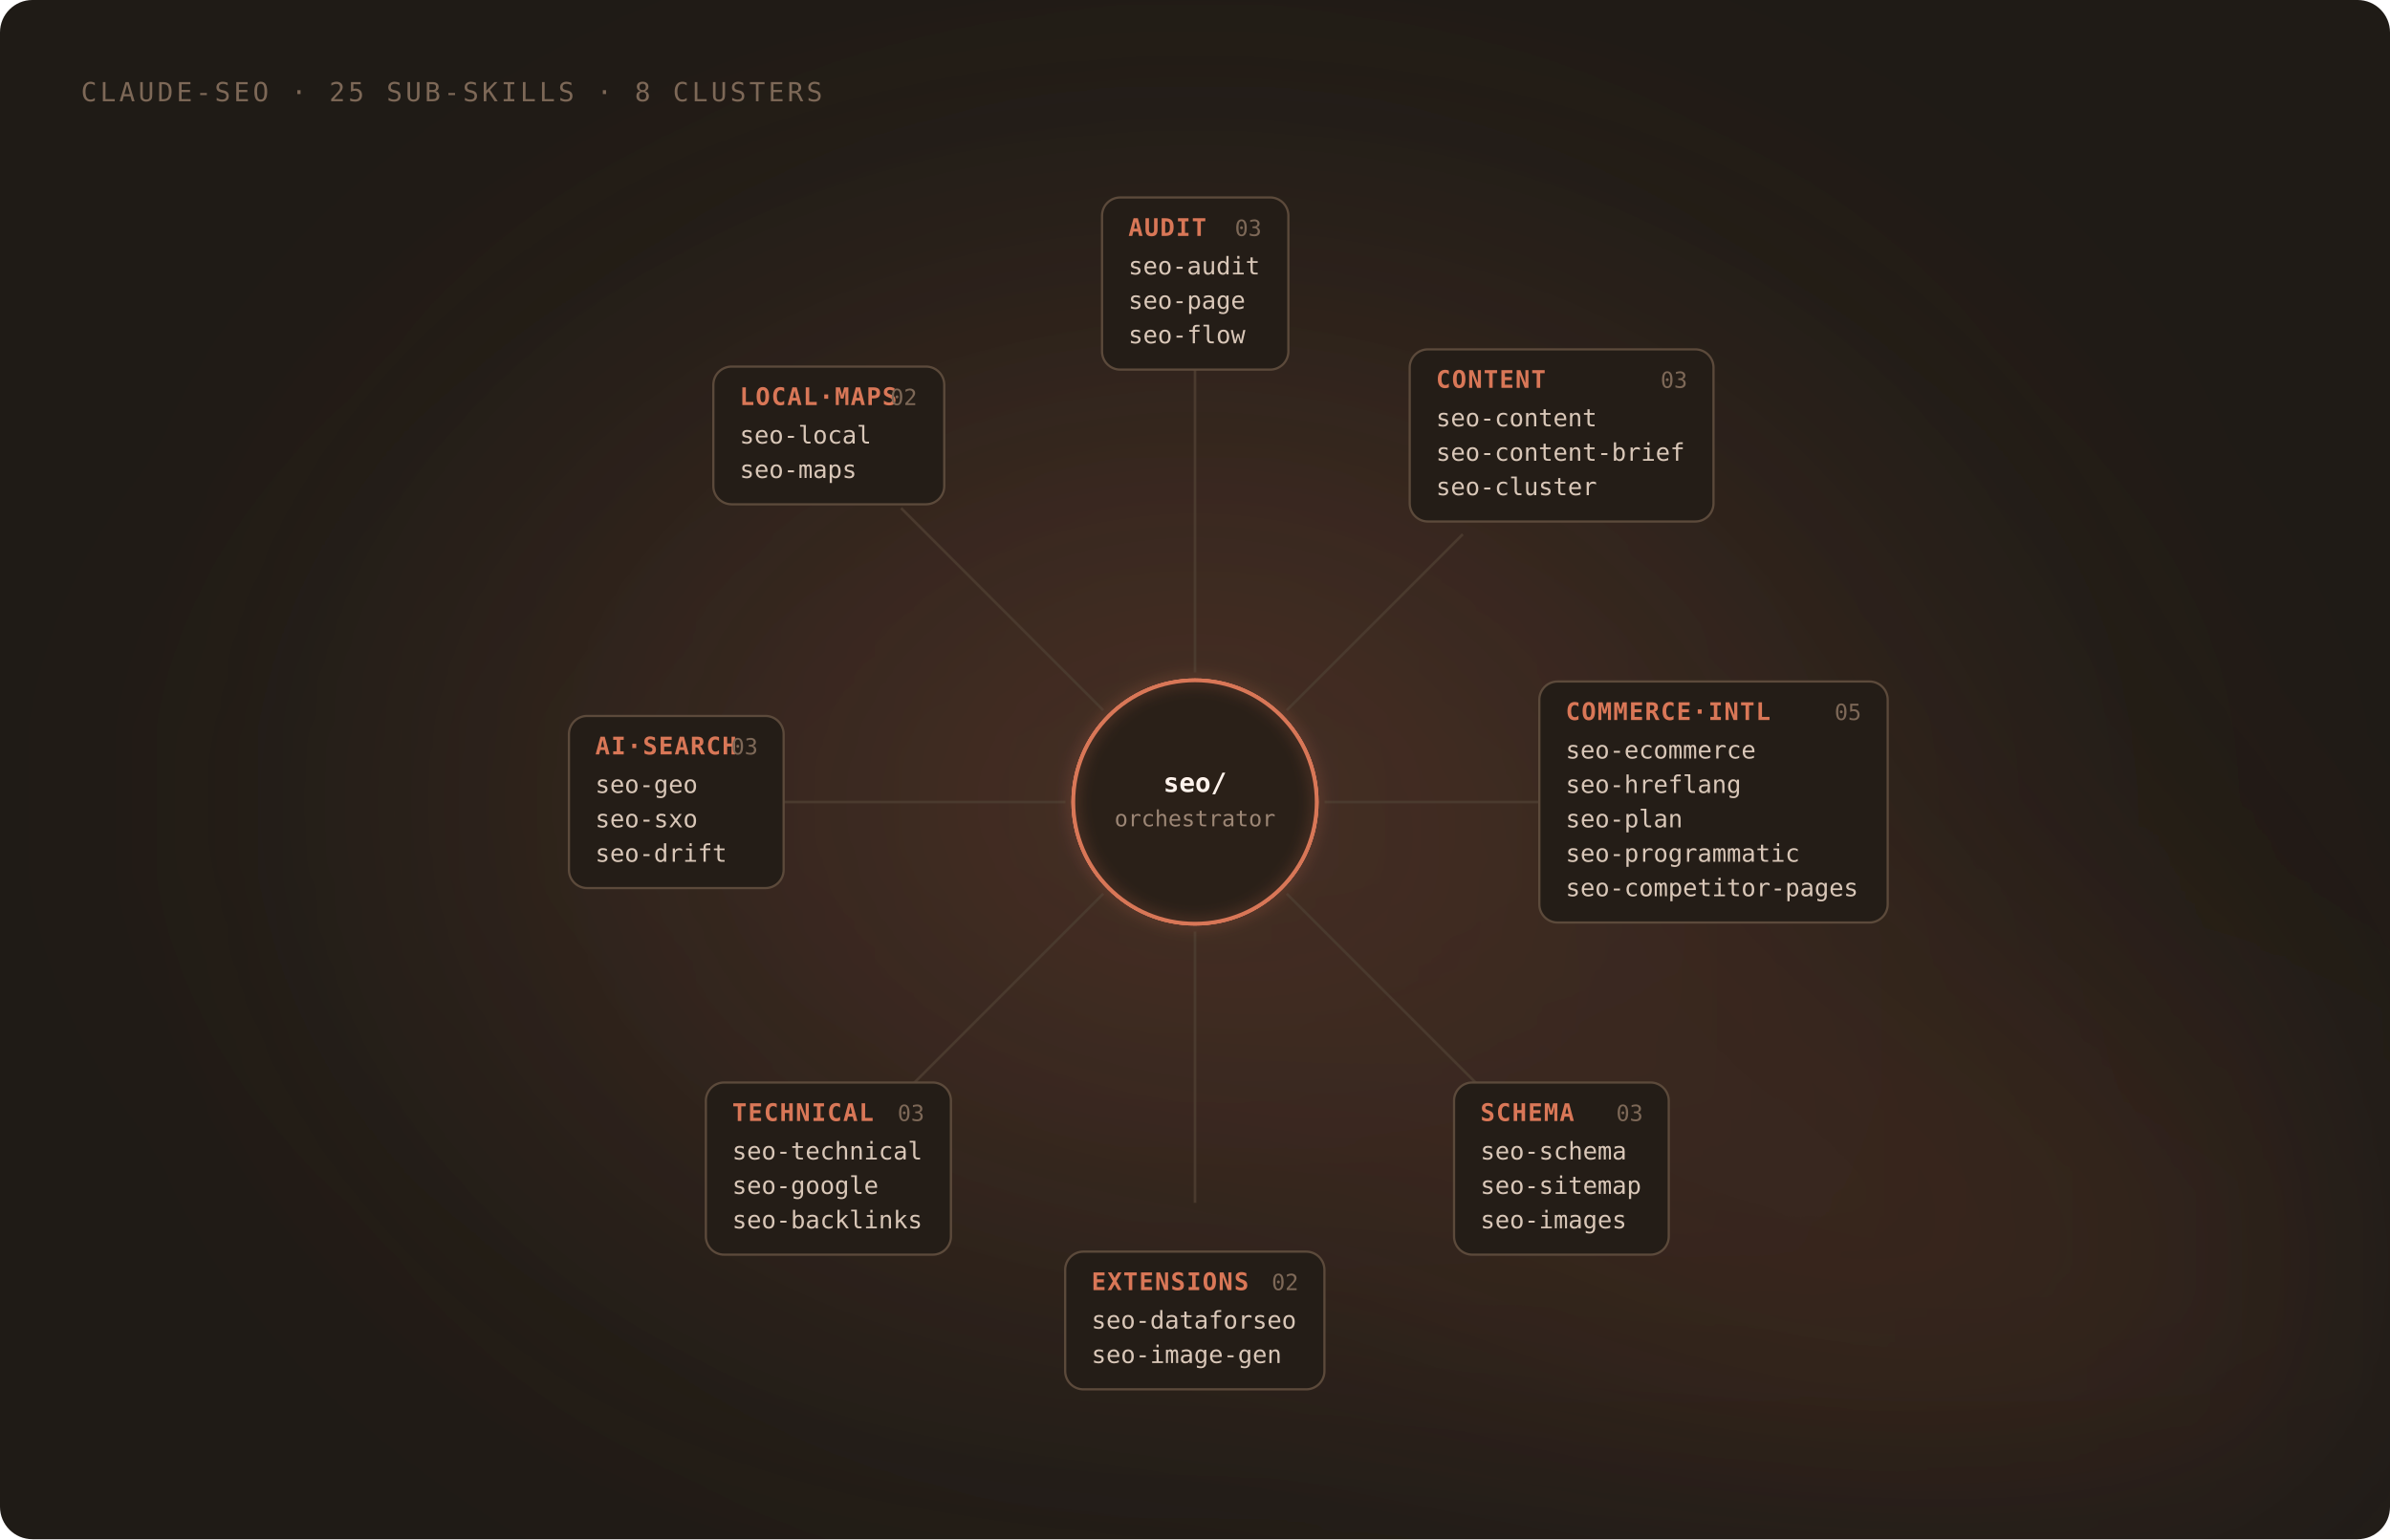
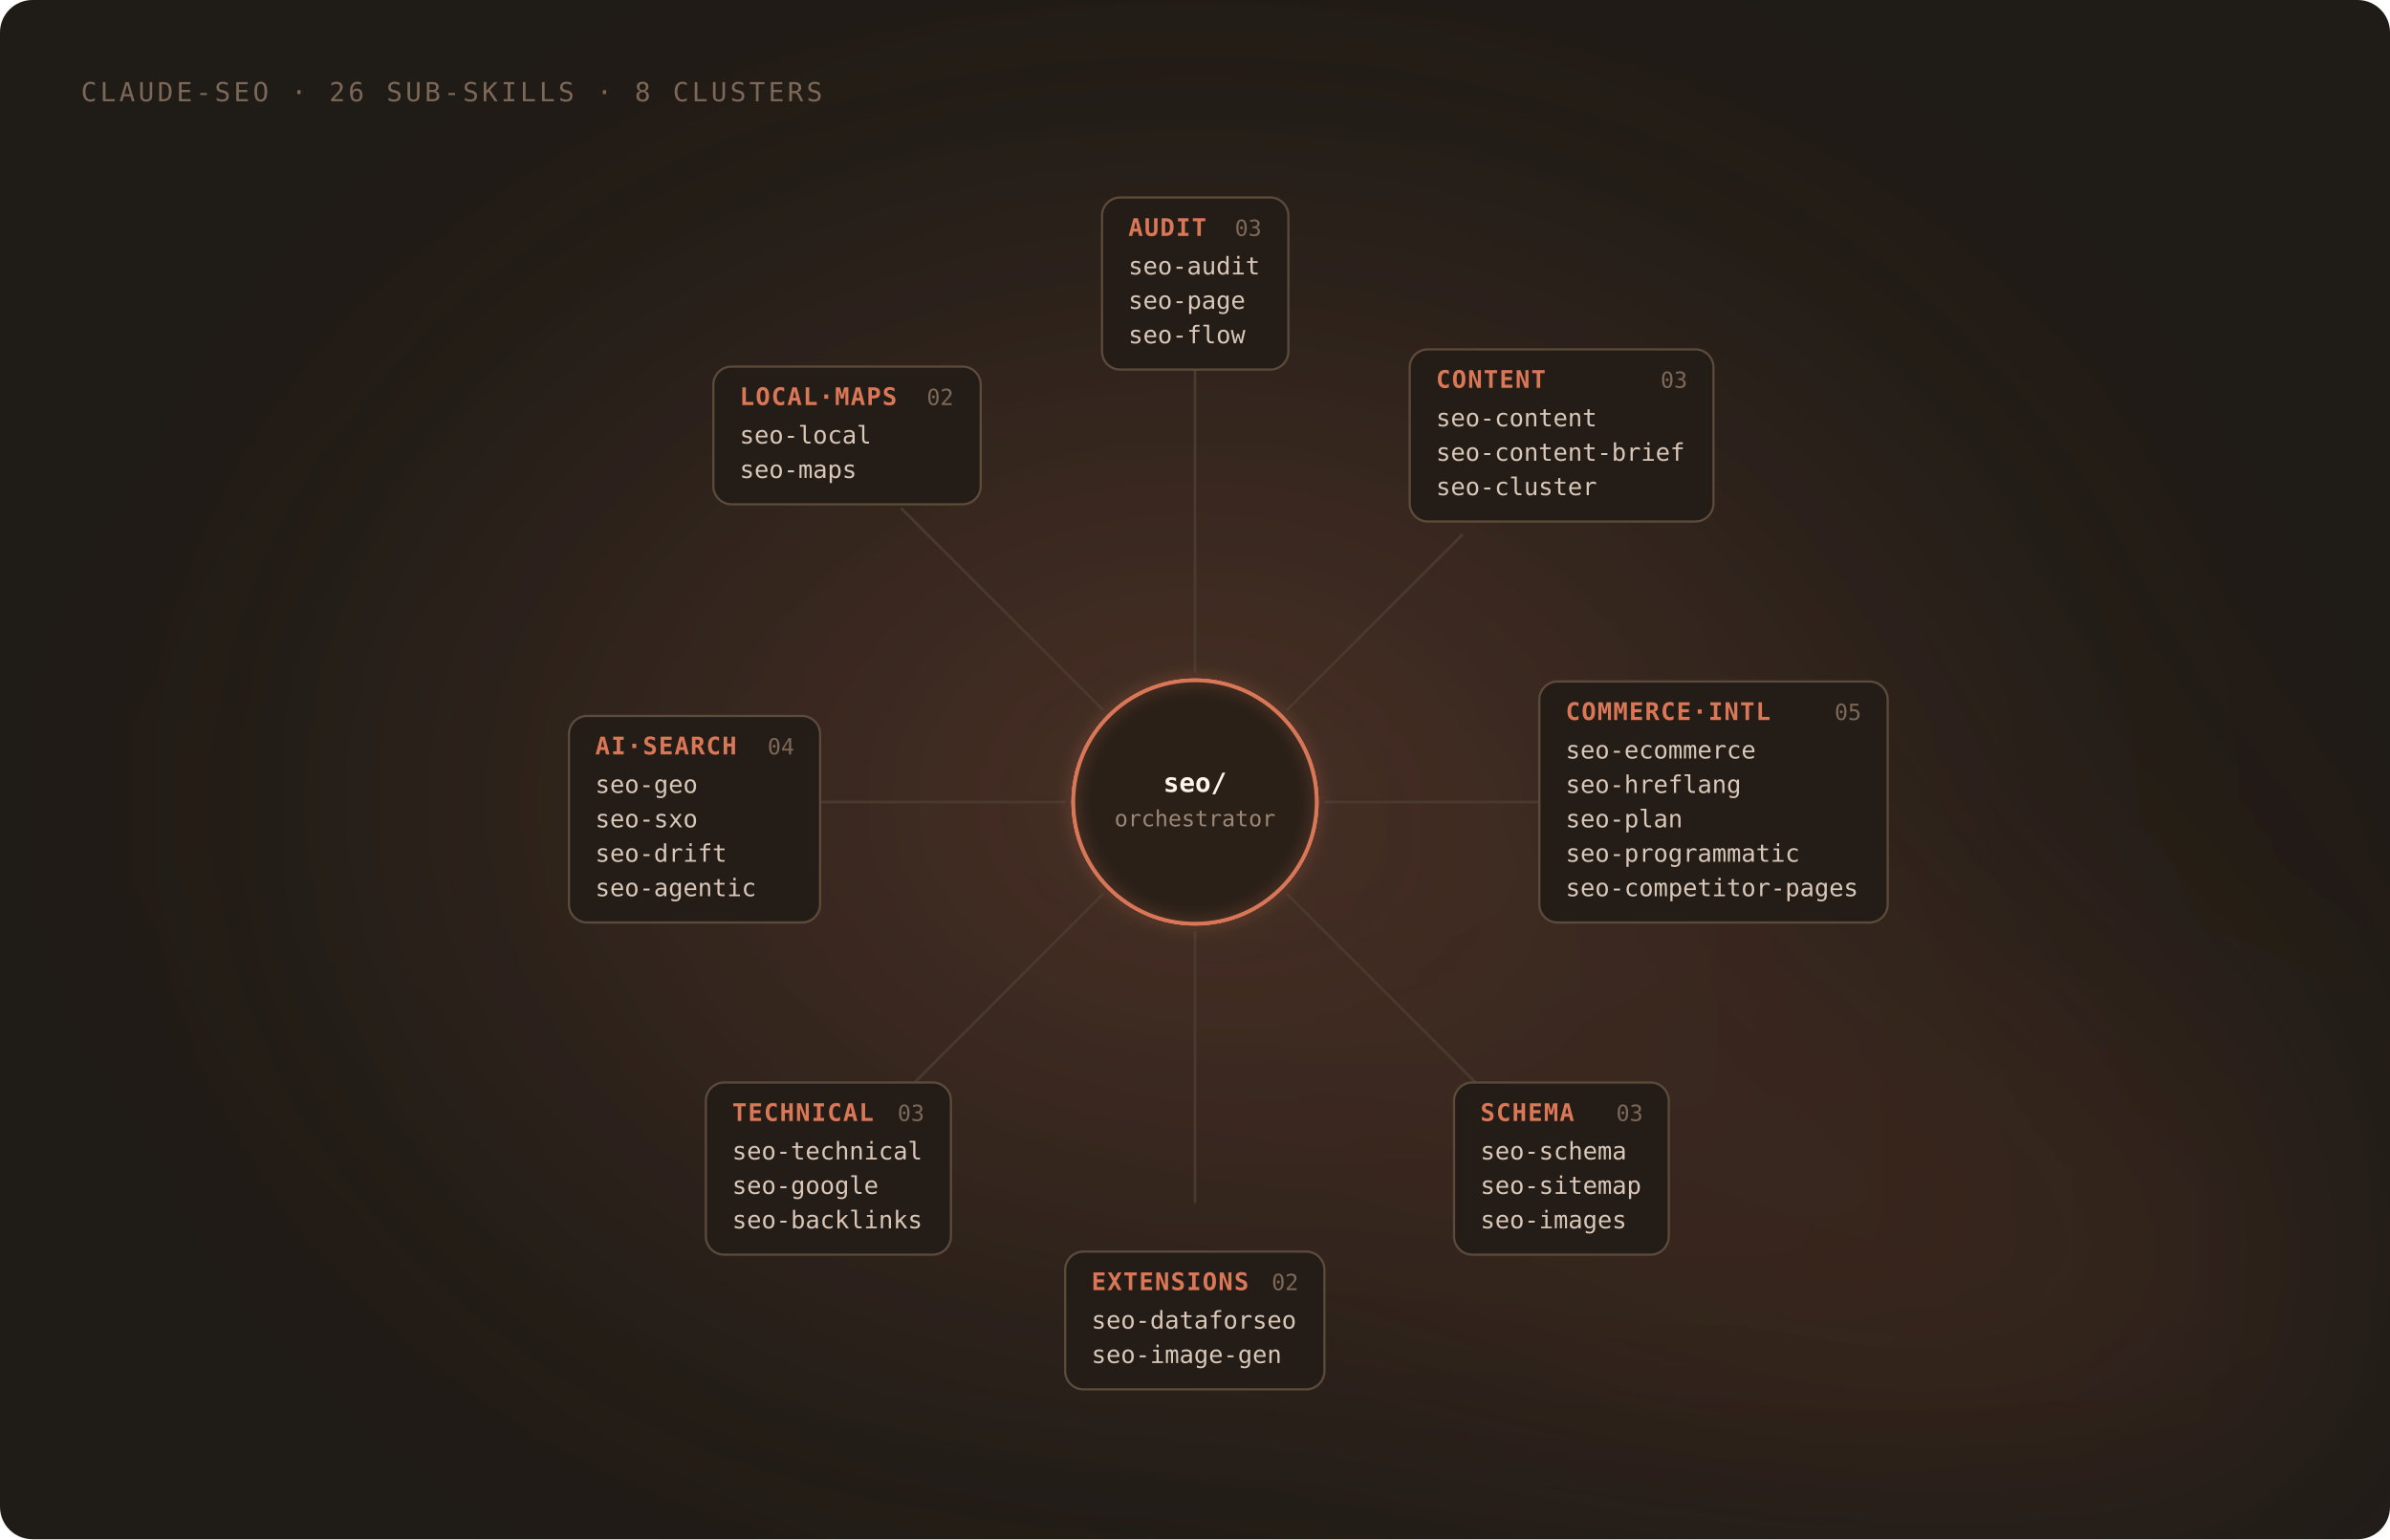
- <svg xmlns="http://www.w3.org/2000/svg" viewBox="0 0 1180 760" width="100%" preserveAspectRatio="xMidYMid meet" role="img" aria-label="Claude SEO sub-skill constellation: an orchestrator core broadcasting to 8 skill clusters (25 sub-skills) with expanding sonar pulses.">
+ <svg xmlns="http://www.w3.org/2000/svg" viewBox="0 0 1180 760" width="100%" preserveAspectRatio="xMidYMid meet" role="img" aria-label="Claude SEO sub-skill constellation: an orchestrator core broadcasting to 8 skill clusters (26 sub-skills) with expanding sonar pulses.">
  <defs>
    <filter id="glow" x="-70%" y="-70%" width="240%" height="240%">
      <feGaussianBlur stdDeviation="3.4" />
    </filter>
    <filter id="aurora" x="-50%" y="-50%" width="200%" height="200%">
      <feGaussianBlur stdDeviation="80" />
    </filter>
    <radialGradient id="auWarm" cx="50%" cy="50%" r="50%">
      <stop offset="0%" stop-color="#D97757" stop-opacity="0.28" />
      <stop offset="100%" stop-color="#D97757" stop-opacity="0" />
    </radialGradient>
    <radialGradient id="auEmber" cx="50%" cy="50%" r="50%">
      <stop offset="0%" stop-color="#B85C3C" stop-opacity="0.22" />
      <stop offset="100%" stop-color="#B85C3C" stop-opacity="0" />
    </radialGradient>
  </defs>
  <rect width="1180" height="760" rx="16" fill="#1F1B16" />
  <g filter="url(#aurora)" opacity="0.9">
    <ellipse cx="590" cy="396" rx="500" ry="360" fill="url(#auWarm)" />
    <ellipse cx="980" cy="640" rx="360" ry="240" fill="url(#auEmber)">
      <animateTransform attributeName="transform" type="translate" values="0 0;-36 -18;0 0" dur="29s" repeatCount="indefinite" />
    </ellipse>
  </g>
-   <text x="40" y="50" font-family="'JetBrains Mono','Cascadia Mono','Menlo',monospace" font-size="13" fill="#7d6857" letter-spacing="1.6">CLAUDE-SEO · 25 SUB-SKILLS · 8 CLUSTERS</text>
+   <text x="40" y="50" font-family="'JetBrains Mono','Cascadia Mono','Menlo',monospace" font-size="13" fill="#7d6857" letter-spacing="1.6">CLAUDE-SEO · 26 SUB-SKILLS · 8 CLUSTERS</text>
  <line x1="590.0" y1="332.0" x2="590.0" y2="179.8" stroke="#4a3a2e" stroke-width="1.3" />
  <line x1="635.3" y1="350.7" x2="722.2" y2="263.8" stroke="#4a3a2e" stroke-width="1.3" />
  <line x1="654.0" y1="396.0" x2="766.0" y2="396.0" stroke="#4a3a2e" stroke-width="1.3" />
  <line x1="635.3" y1="441.3" x2="737.7" y2="543.7" stroke="#4a3a2e" stroke-width="1.3" />
  <line x1="590.0" y1="460.0" x2="590.0" y2="593.9" stroke="#4a3a2e" stroke-width="1.3" />
  <line x1="544.7" y1="441.3" x2="447.5" y2="538.5" stroke="#4a3a2e" stroke-width="1.3" />
  <line x1="526.0" y1="396.0" x2="381.1" y2="396.0" stroke="#4a3a2e" stroke-width="1.3" />
  <line x1="544.7" y1="350.7" x2="444.9" y2="250.9" stroke="#4a3a2e" stroke-width="1.3" />
  <circle cx="590" cy="396" r="60" fill="none" stroke="#D97757" stroke-width="2">
    <animate attributeName="r" values="60;268" dur="6.0s" begin="0s" repeatCount="indefinite" />
    <animate attributeName="opacity" values="0.55;0" dur="6.0s" begin="0s" repeatCount="indefinite" />
    <animate attributeName="stroke-width" values="2.4;0.4" dur="6.0s" begin="0s" repeatCount="indefinite" />
  </circle>
  <circle cx="590" cy="396" r="60" fill="none" stroke="#D97757" stroke-width="2">
    <animate attributeName="r" values="60;268" dur="6.0s" begin="-2.0s" repeatCount="indefinite" />
    <animate attributeName="opacity" values="0.55;0" dur="6.0s" begin="-2.0s" repeatCount="indefinite" />
    <animate attributeName="stroke-width" values="2.4;0.4" dur="6.0s" begin="-2.0s" repeatCount="indefinite" />
  </circle>
  <circle cx="590" cy="396" r="60" fill="none" stroke="#D97757" stroke-width="2">
    <animate attributeName="r" values="60;268" dur="6.0s" begin="-4.0s" repeatCount="indefinite" />
    <animate attributeName="opacity" values="0.55;0" dur="6.0s" begin="-4.0s" repeatCount="indefinite" />
    <animate attributeName="stroke-width" values="2.4;0.4" dur="6.0s" begin="-4.0s" repeatCount="indefinite" />
  </circle>
  <g>
    <rect x="544.1" y="97.5" width="92" height="85" rx="9" fill="#241d17" stroke="#5c4a3b" stroke-width="1.1" />
    <rect x="544.1" y="97.5" width="92" height="85" rx="9" fill="none" stroke="#D97757" stroke-width="2.3" filter="url(#glow)" opacity="0">
      <animate attributeName="opacity" dur="6.0s" repeatCount="indefinite" keyTimes="0;0.000;0.000;0.090;1" values="0;0;0.85;0;0" />
    </rect>
    <text x="557.1" y="116.5" font-family="'JetBrains Mono','Cascadia Mono','Menlo',monospace" font-size="12" font-weight="600" fill="#D97757" letter-spacing="0.6">AUDIT</text>
    <text x="622.9" y="116.5" text-anchor="end" font-family="'JetBrains Mono','Cascadia Mono','Menlo',monospace" font-size="11" fill="#7d6857">03</text>
    <text x="557.1" y="135.5" font-family="'JetBrains Mono','Cascadia Mono','Menlo',monospace" font-size="12" fill="#D9C7B8">seo-audit</text>
    <text x="557.1" y="152.5" font-family="'JetBrains Mono','Cascadia Mono','Menlo',monospace" font-size="12" fill="#D9C7B8">seo-page</text>
    <text x="557.1" y="169.5" font-family="'JetBrains Mono','Cascadia Mono','Menlo',monospace" font-size="12" fill="#D9C7B8">seo-flow</text>
  </g>
  <g>
    <rect x="696.0" y="172.5" width="150" height="85" rx="9" fill="#241d17" stroke="#5c4a3b" stroke-width="1.1" />
    <rect x="696.0" y="172.5" width="150" height="85" rx="9" fill="none" stroke="#D97757" stroke-width="2.3" filter="url(#glow)" opacity="0">
      <animate attributeName="opacity" dur="6.0s" repeatCount="indefinite" keyTimes="0;0.095;0.125;0.215;1" values="0;0;0.85;0;0" />
    </rect>
    <text x="709.0" y="191.5" font-family="'JetBrains Mono','Cascadia Mono','Menlo',monospace" font-size="12" font-weight="600" fill="#D97757" letter-spacing="0.6">CONTENT</text>
    <text x="833.1" y="191.5" text-anchor="end" font-family="'JetBrains Mono','Cascadia Mono','Menlo',monospace" font-size="11" fill="#7d6857">03</text>
    <text x="709.0" y="210.5" font-family="'JetBrains Mono','Cascadia Mono','Menlo',monospace" font-size="12" fill="#D9C7B8">seo-content</text>
    <text x="709.0" y="227.5" font-family="'JetBrains Mono','Cascadia Mono','Menlo',monospace" font-size="12" fill="#D9C7B8">seo-content-brief</text>
    <text x="709.0" y="244.5" font-family="'JetBrains Mono','Cascadia Mono','Menlo',monospace" font-size="12" fill="#D9C7B8">seo-cluster</text>
  </g>
  <g>
    <rect x="760.0" y="336.5" width="172" height="119" rx="9" fill="#241d17" stroke="#5c4a3b" stroke-width="1.1" />
    <rect x="760.0" y="336.5" width="172" height="119" rx="9" fill="none" stroke="#D97757" stroke-width="2.3" filter="url(#glow)" opacity="0">
      <animate attributeName="opacity" dur="6.0s" repeatCount="indefinite" keyTimes="0;0.220;0.250;0.340;1" values="0;0;0.85;0;0" />
    </rect>
    <text x="773.0" y="355.5" font-family="'JetBrains Mono','Cascadia Mono','Menlo',monospace" font-size="12" font-weight="600" fill="#D97757" letter-spacing="0.6">COMMERCE·INTL</text>
    <text x="919.0" y="355.5" text-anchor="end" font-family="'JetBrains Mono','Cascadia Mono','Menlo',monospace" font-size="11" fill="#7d6857">05</text>
    <text x="773.0" y="374.5" font-family="'JetBrains Mono','Cascadia Mono','Menlo',monospace" font-size="12" fill="#D9C7B8">seo-ecommerce</text>
    <text x="773.0" y="391.5" font-family="'JetBrains Mono','Cascadia Mono','Menlo',monospace" font-size="12" fill="#D9C7B8">seo-hreflang</text>
    <text x="773.0" y="408.5" font-family="'JetBrains Mono','Cascadia Mono','Menlo',monospace" font-size="12" fill="#D9C7B8">seo-plan</text>
    <text x="773.0" y="425.5" font-family="'JetBrains Mono','Cascadia Mono','Menlo',monospace" font-size="12" fill="#D9C7B8">seo-programmatic</text>
    <text x="773.0" y="442.5" font-family="'JetBrains Mono','Cascadia Mono','Menlo',monospace" font-size="12" fill="#D9C7B8">seo-competitor-pages</text>
  </g>
  <g>
    <rect x="717.9" y="534.5" width="106" height="85" rx="9" fill="#241d17" stroke="#5c4a3b" stroke-width="1.1" />
    <rect x="717.9" y="534.5" width="106" height="85" rx="9" fill="none" stroke="#D97757" stroke-width="2.3" filter="url(#glow)" opacity="0">
      <animate attributeName="opacity" dur="6.0s" repeatCount="indefinite" keyTimes="0;0.345;0.375;0.465;1" values="0;0;0.85;0;0" />
    </rect>
    <text x="730.9" y="553.5" font-family="'JetBrains Mono','Cascadia Mono','Menlo',monospace" font-size="12" font-weight="600" fill="#D97757" letter-spacing="0.6">SCHEMA</text>
    <text x="811.2" y="553.5" text-anchor="end" font-family="'JetBrains Mono','Cascadia Mono','Menlo',monospace" font-size="11" fill="#7d6857">03</text>
    <text x="730.9" y="572.5" font-family="'JetBrains Mono','Cascadia Mono','Menlo',monospace" font-size="12" fill="#D9C7B8">seo-schema</text>
    <text x="730.9" y="589.5" font-family="'JetBrains Mono','Cascadia Mono','Menlo',monospace" font-size="12" fill="#D9C7B8">seo-sitemap</text>
    <text x="730.9" y="606.5" font-family="'JetBrains Mono','Cascadia Mono','Menlo',monospace" font-size="12" fill="#D9C7B8">seo-images</text>
  </g>
  <g>
    <rect x="525.9" y="618.0" width="128" height="68" rx="9" fill="#241d17" stroke="#5c4a3b" stroke-width="1.1" />
    <rect x="525.9" y="618.0" width="128" height="68" rx="9" fill="none" stroke="#D97757" stroke-width="2.3" filter="url(#glow)" opacity="0">
      <animate attributeName="opacity" dur="6.0s" repeatCount="indefinite" keyTimes="0;0.470;0.500;0.590;1" values="0;0;0.85;0;0" />
    </rect>
    <text x="538.9" y="637.0" font-family="'JetBrains Mono','Cascadia Mono','Menlo',monospace" font-size="12" font-weight="600" fill="#D97757" letter-spacing="0.6">EXTENSIONS</text>
    <text x="641.1" y="637.0" text-anchor="end" font-family="'JetBrains Mono','Cascadia Mono','Menlo',monospace" font-size="11" fill="#7d6857">02</text>
    <text x="538.9" y="656.0" font-family="'JetBrains Mono','Cascadia Mono','Menlo',monospace" font-size="12" fill="#D9C7B8">seo-dataforseo</text>
    <text x="538.9" y="673.0" font-family="'JetBrains Mono','Cascadia Mono','Menlo',monospace" font-size="12" fill="#D9C7B8">seo-image-gen</text>
  </g>
  <g>
    <rect x="348.5" y="534.5" width="121" height="85" rx="9" fill="#241d17" stroke="#5c4a3b" stroke-width="1.1" />
    <rect x="348.5" y="534.5" width="121" height="85" rx="9" fill="none" stroke="#D97757" stroke-width="2.3" filter="url(#glow)" opacity="0">
      <animate attributeName="opacity" dur="6.0s" repeatCount="indefinite" keyTimes="0;0.595;0.625;0.715;1" values="0;0;0.85;0;0" />
    </rect>
    <text x="361.5" y="553.5" font-family="'JetBrains Mono','Cascadia Mono','Menlo',monospace" font-size="12" font-weight="600" fill="#D97757" letter-spacing="0.6">TECHNICAL</text>
    <text x="456.4" y="553.5" text-anchor="end" font-family="'JetBrains Mono','Cascadia Mono','Menlo',monospace" font-size="11" fill="#7d6857">03</text>
    <text x="361.5" y="572.5" font-family="'JetBrains Mono','Cascadia Mono','Menlo',monospace" font-size="12" fill="#D9C7B8">seo-technical</text>
    <text x="361.5" y="589.5" font-family="'JetBrains Mono','Cascadia Mono','Menlo',monospace" font-size="12" fill="#D9C7B8">seo-google</text>
    <text x="361.5" y="606.5" font-family="'JetBrains Mono','Cascadia Mono','Menlo',monospace" font-size="12" fill="#D9C7B8">seo-backlinks</text>
  </g>
  <g>
-     <rect x="280.9" y="353.5" width="106" height="85" rx="9" fill="#241d17" stroke="#5c4a3b" stroke-width="1.1" />
-     <rect x="280.9" y="353.5" width="106" height="85" rx="9" fill="none" stroke="#D97757" stroke-width="2.3" filter="url(#glow)" opacity="0">
+     <rect x="280.9" y="353.5" width="124" height="102" rx="9" fill="#241d17" stroke="#5c4a3b" stroke-width="1.1" />
+     <rect x="280.9" y="353.5" width="124" height="102" rx="9" fill="none" stroke="#D97757" stroke-width="2.3" filter="url(#glow)" opacity="0">
      <animate attributeName="opacity" dur="6.0s" repeatCount="indefinite" keyTimes="0;0.720;0.750;0.840;1" values="0;0;0.85;0;0" />
    </rect>
    <text x="293.9" y="372.5" font-family="'JetBrains Mono','Cascadia Mono','Menlo',monospace" font-size="12" font-weight="600" fill="#D97757" letter-spacing="0.6">AI·SEARCH</text>
-     <text x="374.2" y="372.5" text-anchor="end" font-family="'JetBrains Mono','Cascadia Mono','Menlo',monospace" font-size="11" fill="#7d6857">03</text>
+     <text x="392.2" y="372.5" text-anchor="end" font-family="'JetBrains Mono','Cascadia Mono','Menlo',monospace" font-size="11" fill="#7d6857">04</text>
    <text x="293.9" y="391.5" font-family="'JetBrains Mono','Cascadia Mono','Menlo',monospace" font-size="12" fill="#D9C7B8">seo-geo</text>
    <text x="293.9" y="408.5" font-family="'JetBrains Mono','Cascadia Mono','Menlo',monospace" font-size="12" fill="#D9C7B8">seo-sxo</text>
    <text x="293.9" y="425.5" font-family="'JetBrains Mono','Cascadia Mono','Menlo',monospace" font-size="12" fill="#D9C7B8">seo-drift</text>
+     <text x="293.9" y="442.5" font-family="'JetBrains Mono','Cascadia Mono','Menlo',monospace" font-size="12" fill="#D9C7B8">seo-agentic</text>
  </g>
  <g>
-     <rect x="352.2" y="181.0" width="114" height="68" rx="9" fill="#241d17" stroke="#5c4a3b" stroke-width="1.1" />
-     <rect x="352.2" y="181.0" width="114" height="68" rx="9" fill="none" stroke="#D97757" stroke-width="2.3" filter="url(#glow)" opacity="0">
+     <rect x="352.2" y="181.0" width="132" height="68" rx="9" fill="#241d17" stroke="#5c4a3b" stroke-width="1.1" />
+     <rect x="352.2" y="181.0" width="132" height="68" rx="9" fill="none" stroke="#D97757" stroke-width="2.3" filter="url(#glow)" opacity="0">
      <animate attributeName="opacity" dur="6.0s" repeatCount="indefinite" keyTimes="0;0.845;0.875;0.965;1" values="0;0;0.85;0;0" />
    </rect>
    <text x="365.2" y="200.0" font-family="'JetBrains Mono','Cascadia Mono','Menlo',monospace" font-size="12" font-weight="600" fill="#D97757" letter-spacing="0.6">LOCAL·MAPS</text>
-     <text x="452.8" y="200.0" text-anchor="end" font-family="'JetBrains Mono','Cascadia Mono','Menlo',monospace" font-size="11" fill="#7d6857">02</text>
+     <text x="470.8" y="200.0" text-anchor="end" font-family="'JetBrains Mono','Cascadia Mono','Menlo',monospace" font-size="11" fill="#7d6857">02</text>
    <text x="365.2" y="219.0" font-family="'JetBrains Mono','Cascadia Mono','Menlo',monospace" font-size="12" fill="#D9C7B8">seo-local</text>
    <text x="365.2" y="236.0" font-family="'JetBrains Mono','Cascadia Mono','Menlo',monospace" font-size="12" fill="#D9C7B8">seo-maps</text>
  </g>
  <circle cx="590" cy="396" r="60" fill="#2a2018" stroke="#D97757" stroke-width="1.7" />
  <circle cx="590" cy="396" r="60" fill="none" stroke="#D97757" stroke-width="2.6" filter="url(#glow)" opacity="0.4">
    <animate attributeName="opacity" values="0.3;0.7;0.3" dur="2.8s" repeatCount="indefinite" />
  </circle>
  <text x="590" y="391" text-anchor="middle" font-family="'JetBrains Mono','Cascadia Mono','Menlo',monospace" font-size="13" font-weight="600" fill="#FFF3EC">seo/</text>
  <text x="590" y="408" text-anchor="middle" font-family="'JetBrains Mono','Cascadia Mono','Menlo',monospace" font-size="11" fill="#9c8675">orchestrator</text>
</svg>
